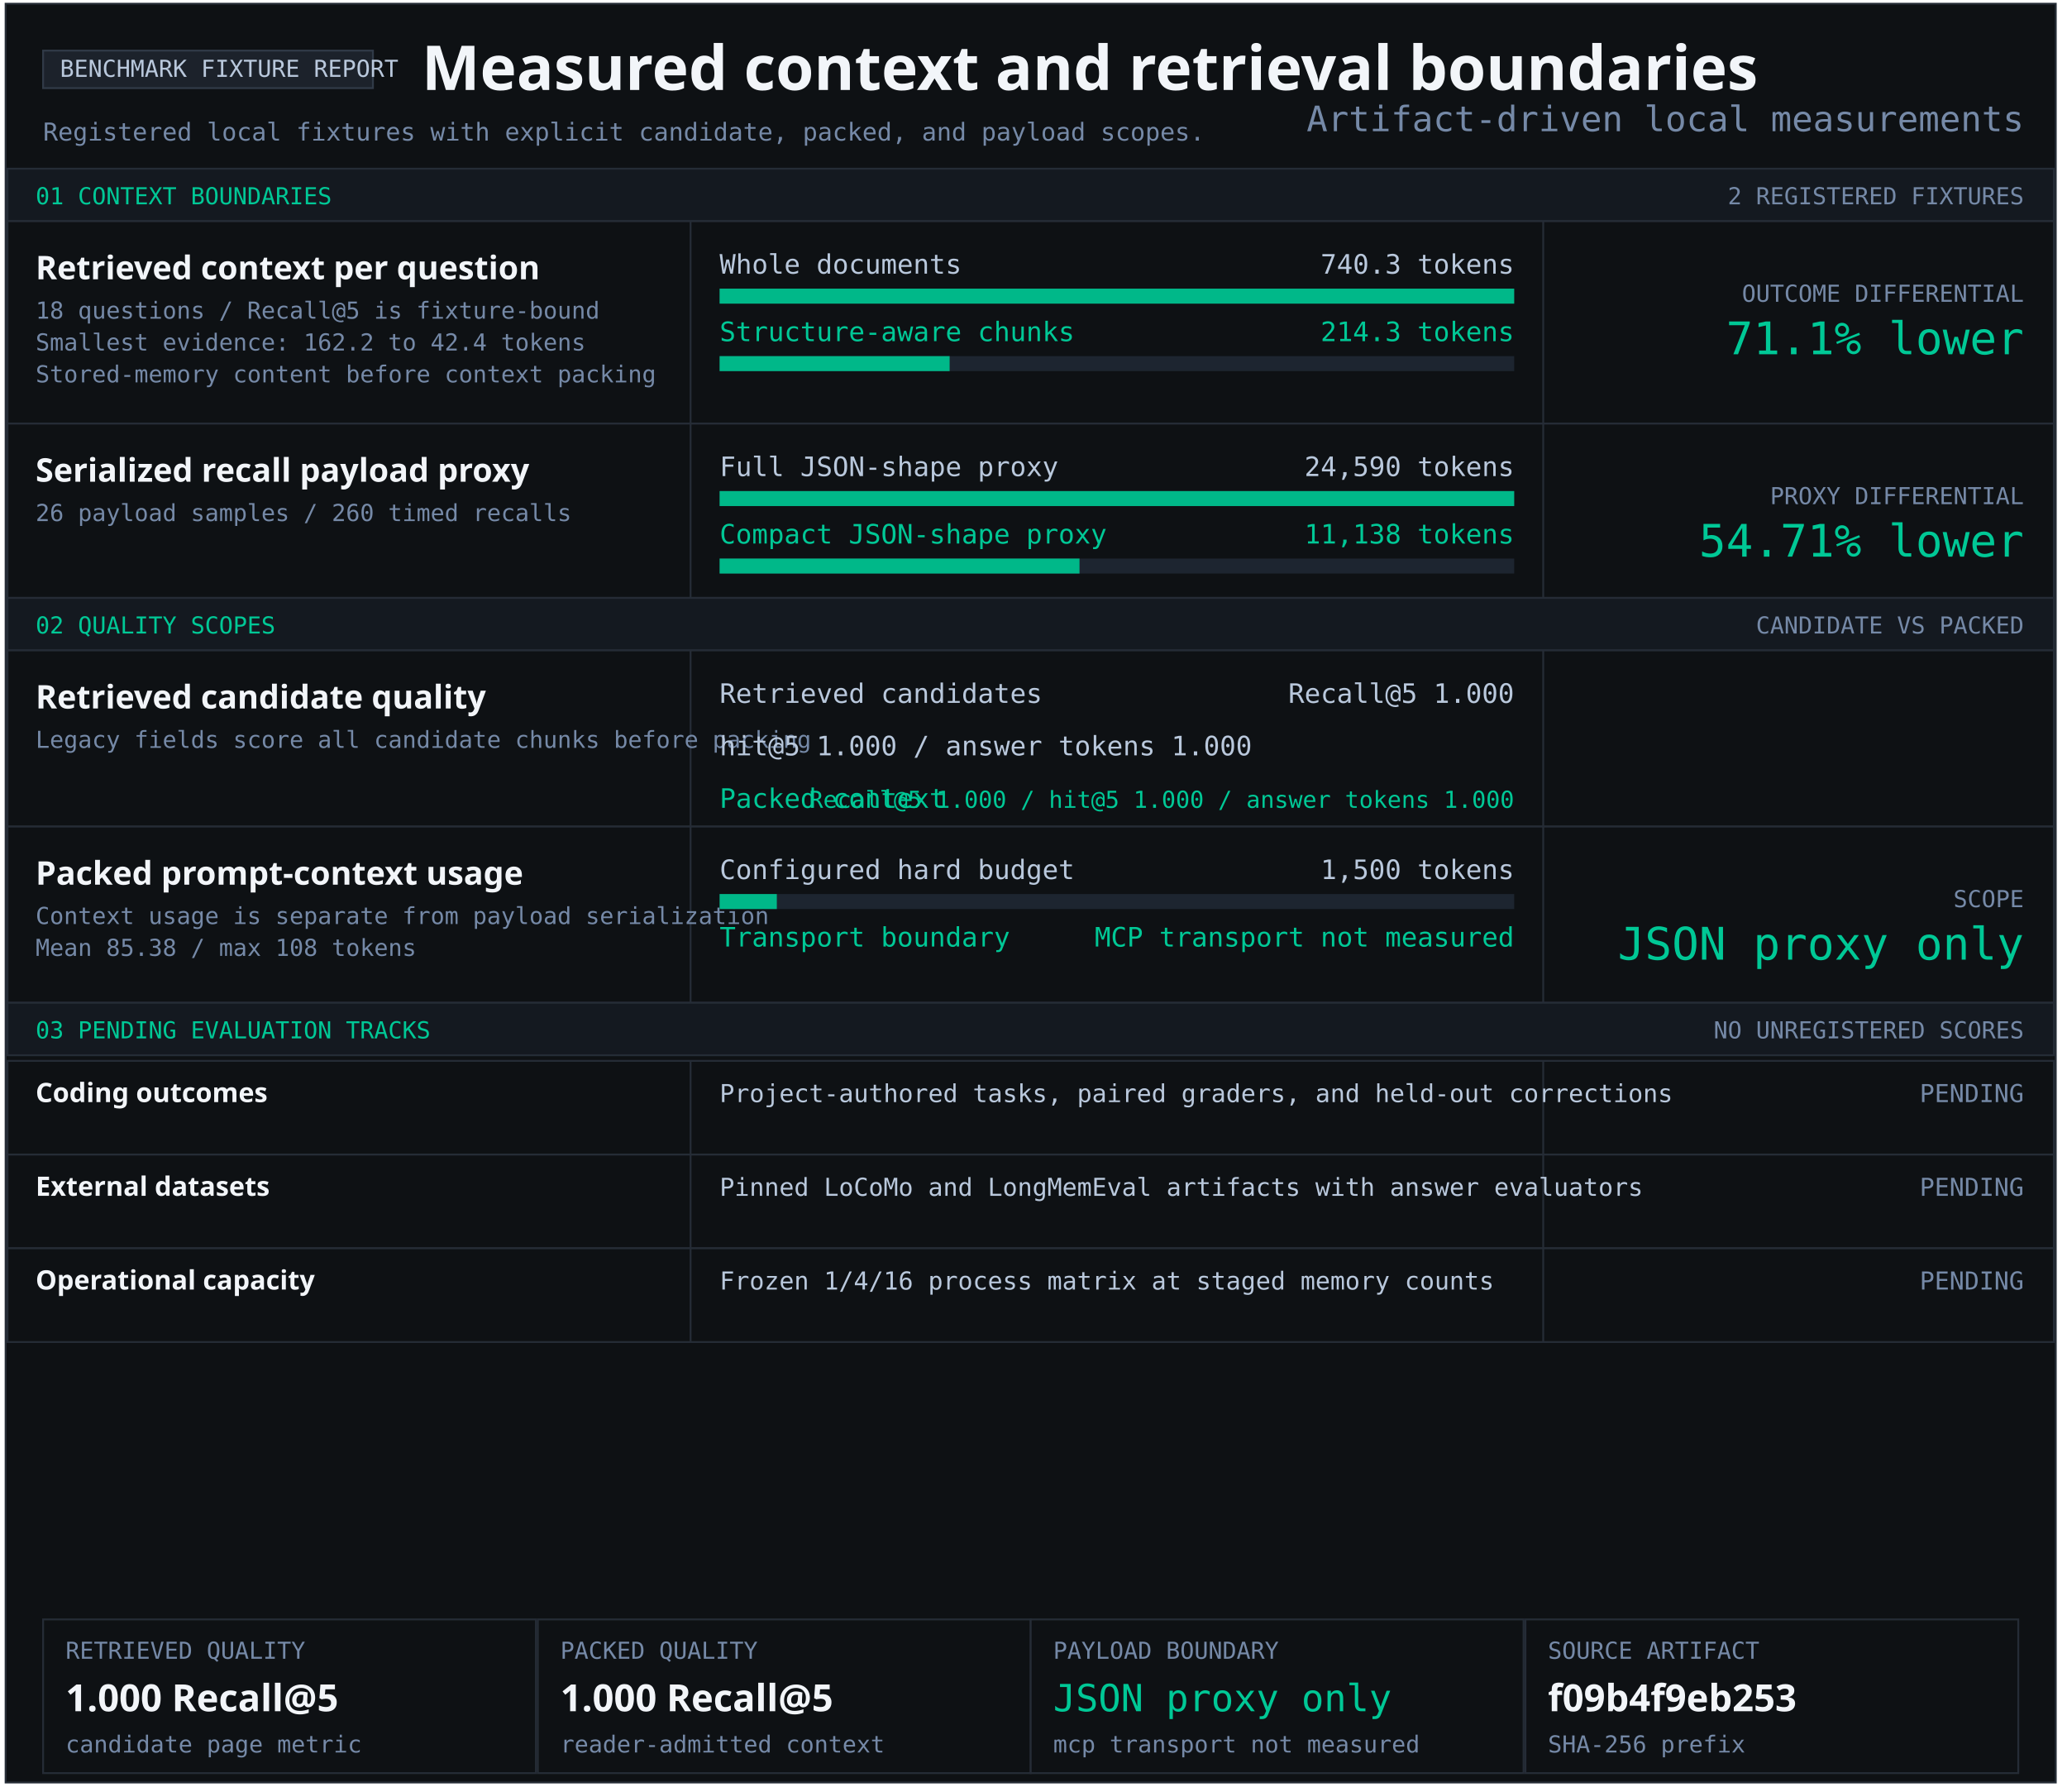
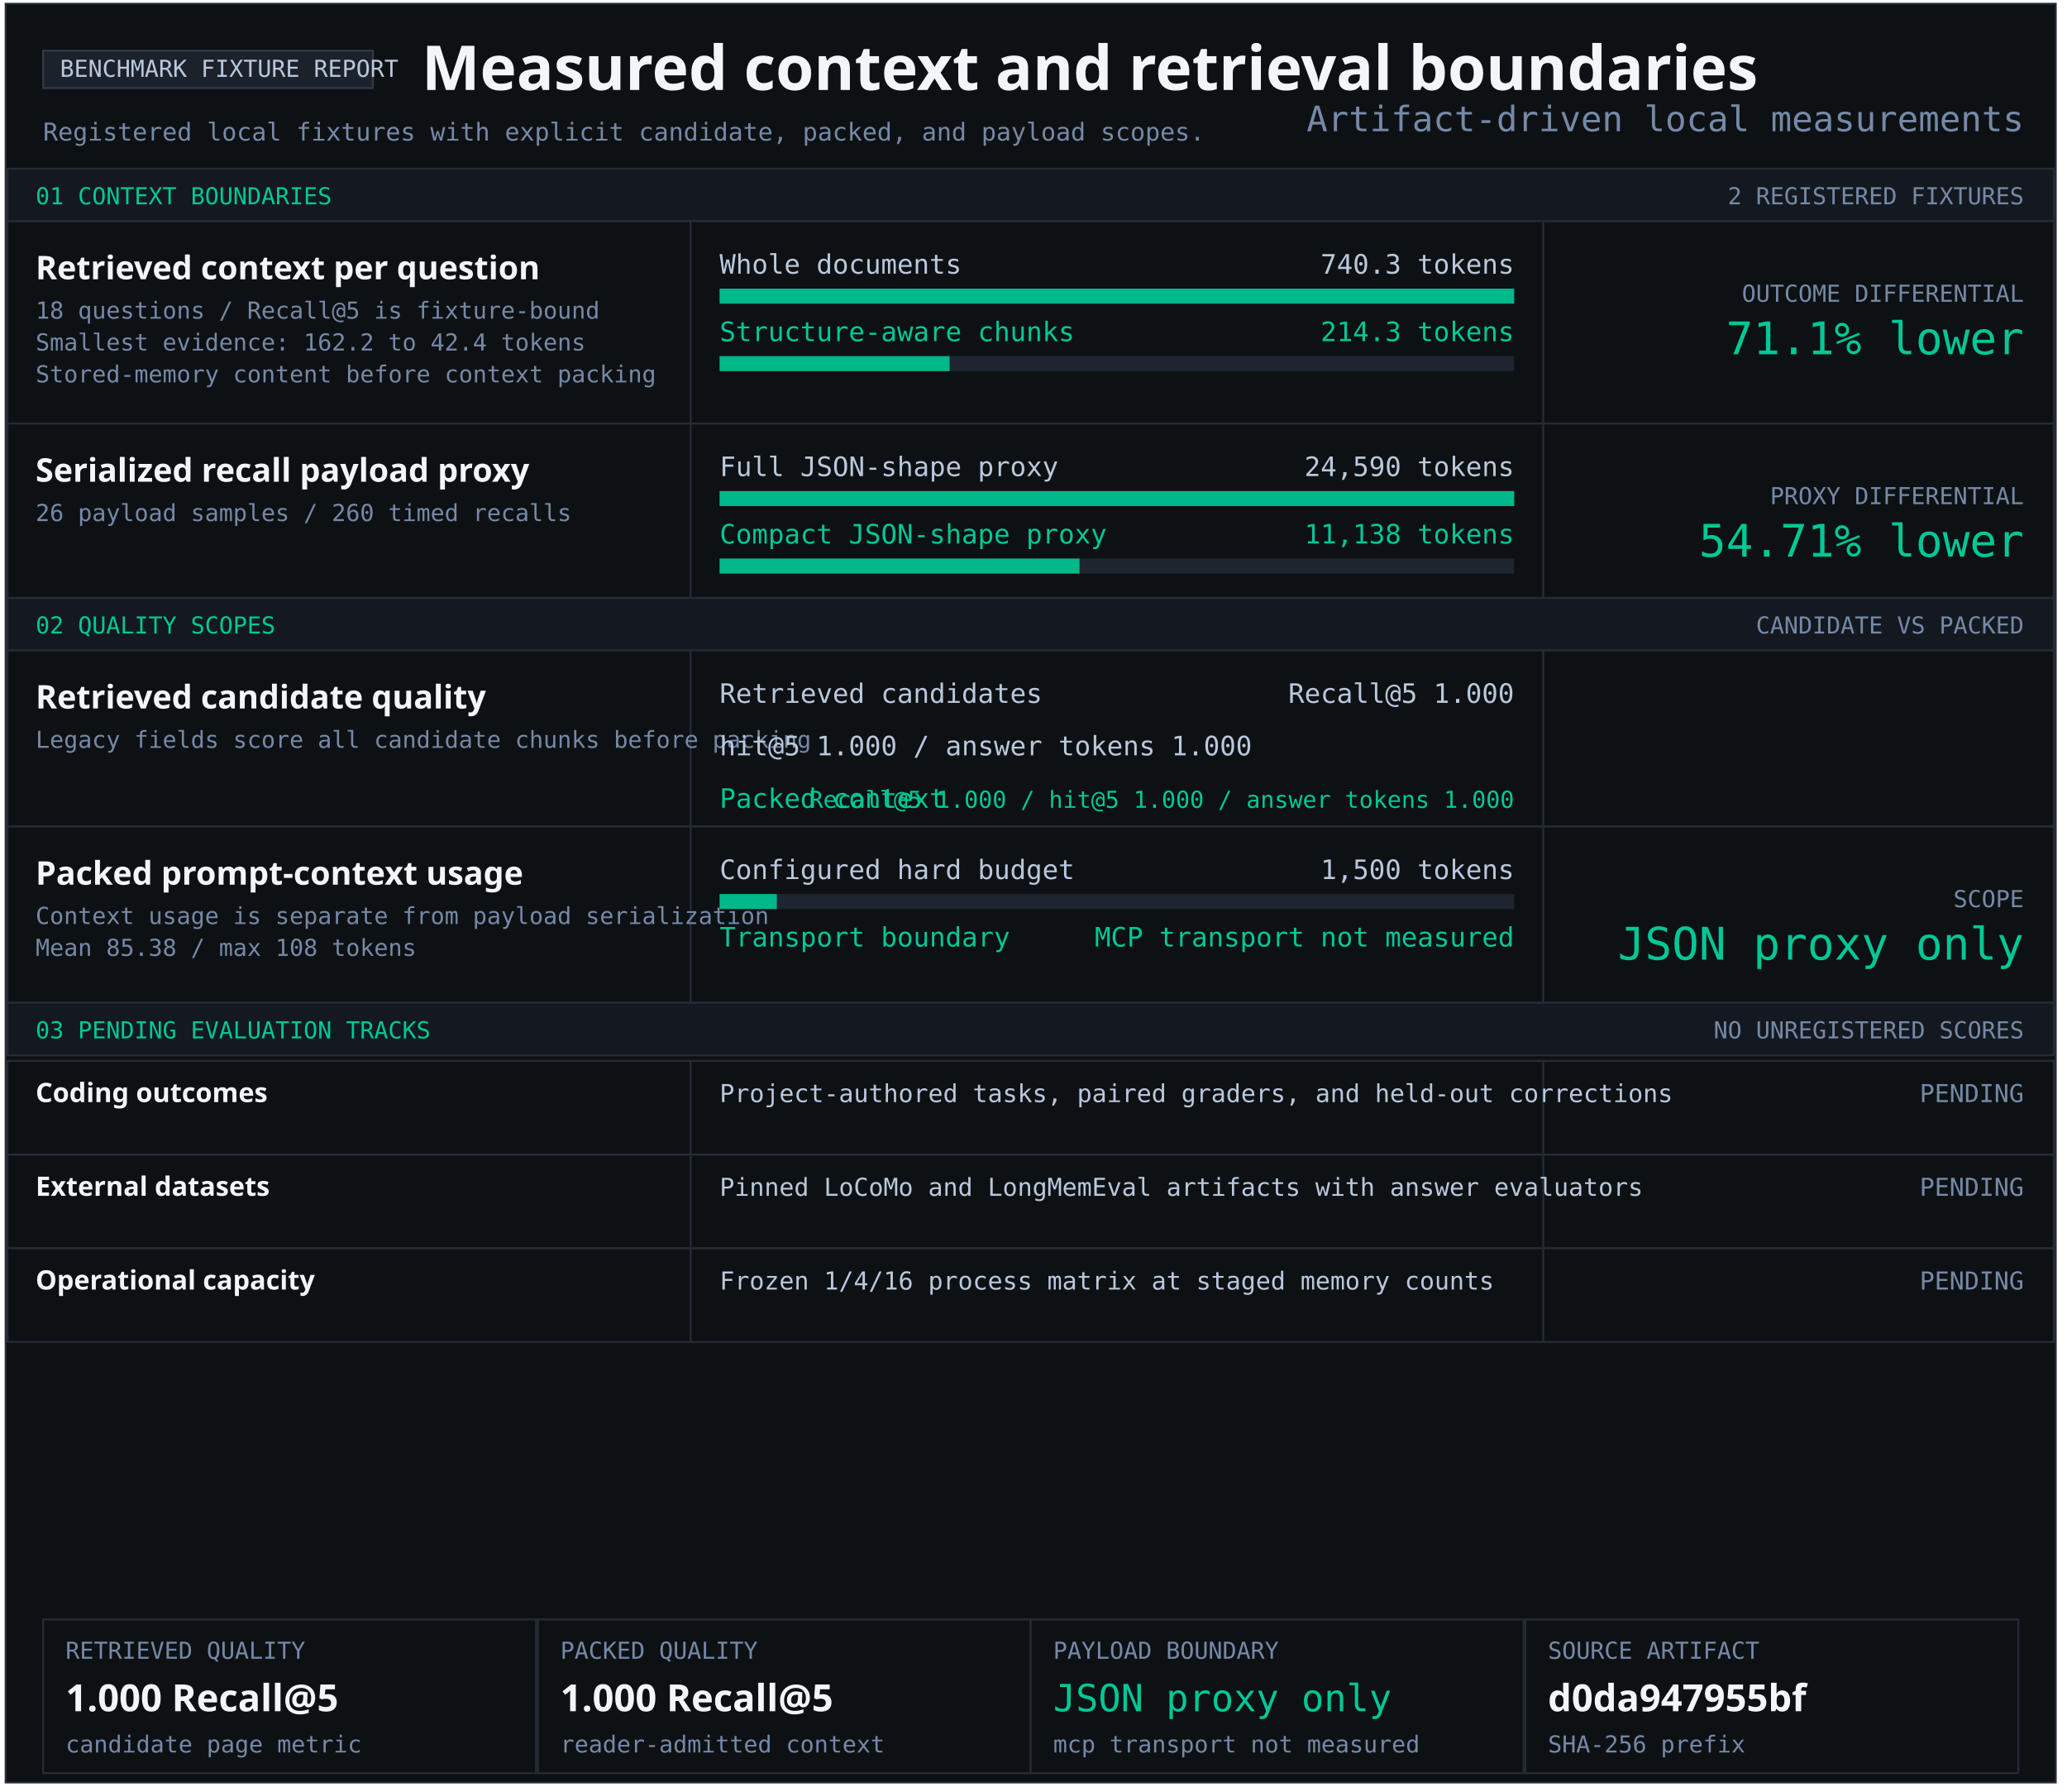
<svg xmlns="http://www.w3.org/2000/svg" width="1103" height="956" viewBox="0 0 1103 956" role="img" aria-labelledby="title desc">
  <style>text{font-family:Consolas,monospace;fill:#b9c8dc} .heading{font-family:Segoe UI,sans-serif;font-weight:700;fill:#f2f5f9} .green{fill:#00c896}.muted{fill:#7589a7}</style>
  <rect x="3" y="2" width="1094" height="949" fill="#0e1114" stroke="#252c36" />
  <rect x="23" y="27" width="176" height="20" fill="#1c222b" stroke="#303a47" />
  <text x="32" y="41" font-size="12.5" text-anchor="start">BENCHMARK FIXTURE REPORT</text>
  <text x="225" y="48" font-size="33" class="heading" text-anchor="start">Measured context and retrieval boundaries</text>
  <text x="23" y="75" font-size="13.2" class="muted" text-anchor="start">Registered local fixtures with explicit candidate, packed, and payload scopes.</text>
  <rect x="4" y="90" width="1092" height="28" fill="#141920" stroke="#252c36" />
  <text x="19" y="109" font-size="12.5" class="green" text-anchor="start">01 CONTEXT BOUNDARIES</text>
  <text x="1080" y="109" font-size="12.5" class="muted" text-anchor="end">2 REGISTERED FIXTURES</text>
  <rect x="4" y="118" width="1092" height="108" fill="#0e1114" stroke="#252c36" />
  <rect x="368" y="118" width="1" height="108" fill="#252c36" />
  <rect x="823" y="118" width="1" height="108" fill="#252c36" />
  <g aria-label="Structure-aware chunking; 740.3 to 214.3 tokens">
    <text x="19" y="149" font-size="17.4" class="heading" text-anchor="start">Retrieved context per question</text>
    <text x="19" y="170" font-size="12.5" class="muted" text-anchor="start">18 questions / Recall@5 is fixture-bound</text>
    <text x="19" y="187" font-size="12.5" class="muted" text-anchor="start">Smallest evidence: 162.2 to 42.4 tokens</text>
    <text x="19" y="204" font-size="12.5" class="muted" text-anchor="start">Stored-memory content before context packing</text>
    <text x="384" y="146" font-size="14.3" text-anchor="start">Whole documents</text>
    <text x="808" y="146" font-size="14.3" text-anchor="end">740.3 tokens</text>
    <rect x="384" y="154" width="424" height="8" fill="#1d2530" />
    <rect x="384" y="154" width="424.00" height="8" fill="#00b889" />
    <text x="384" y="182" font-size="14.3" class="green" text-anchor="start">Structure-aware chunks</text>
    <text x="808" y="182" font-size="14.3" class="green" text-anchor="end">214.3 tokens</text>
    <rect x="384" y="190" width="424" height="8" fill="#1d2530" />
    <rect x="384" y="190" width="122.74" height="8" fill="#00b889" />
    <text x="1080" y="161" font-size="12.5" class="muted" text-anchor="end">OUTCOME DIFFERENTIAL</text>
    <text x="1080" y="189" font-size="24" class="green" text-anchor="end">71.1% lower</text>
  </g>
  <rect x="4" y="226" width="1092" height="93" fill="#0e1114" stroke="#252c36" />
  <rect x="368" y="226" width="1" height="93" fill="#252c36" />
  <rect x="823" y="226" width="1" height="93" fill="#252c36" />
  <g aria-label="Serialized JSON-shape payload proxy; 24,590 full; 11,138 compact">
    <text x="19" y="257" font-size="17.4" class="heading" text-anchor="start">Serialized recall payload proxy</text>
    <text x="19" y="278" font-size="12.5" class="muted" text-anchor="start">26 payload samples / 260 timed recalls</text>
    <text x="384" y="254" font-size="14.3" text-anchor="start">Full JSON-shape proxy</text>
    <text x="808" y="254" font-size="14.3" text-anchor="end">24,590 tokens</text>
    <rect x="384" y="262" width="424" height="8" fill="#1d2530" />
    <rect x="384" y="262" width="424.00" height="8" fill="#00b889" />
    <text x="384" y="290" font-size="14.3" class="green" text-anchor="start">Compact JSON-shape proxy</text>
    <text x="808" y="290" font-size="14.3" class="green" text-anchor="end">11,138 tokens</text>
    <rect x="384" y="298" width="424" height="8" fill="#1d2530" />
    <rect x="384" y="298" width="192.05" height="8" fill="#00b889" />
    <text x="1080" y="269" font-size="12.5" class="muted" text-anchor="end">PROXY DIFFERENTIAL</text>
    <text x="1080" y="297" font-size="24" class="green" text-anchor="end">54.71% lower</text>
  </g>
  <rect x="4" y="319" width="1092" height="28" fill="#141920" stroke="#252c36" />
  <text x="19" y="338" font-size="12.5" class="green" text-anchor="start">02 QUALITY SCOPES</text>
  <text x="1080" y="338" font-size="12.5" class="muted" text-anchor="end">CANDIDATE VS PACKED</text>
  <rect x="4" y="347" width="1092" height="94" fill="#0e1114" stroke="#252c36" />
  <rect x="368" y="347" width="1" height="94" fill="#252c36" />
  <rect x="823" y="347" width="1" height="94" fill="#252c36" />
  <g aria-label="Retrieved candidate quality and packed context quality">
    <text x="19" y="378" font-size="17.4" class="heading" text-anchor="start">Retrieved candidate quality</text>
    <text x="19" y="399" font-size="12.5" class="muted" text-anchor="start">Legacy fields score all candidate chunks before packing</text>
    <text x="384" y="375" font-size="14.3" text-anchor="start">Retrieved candidates</text>
    <text x="808" y="375" font-size="14.3" text-anchor="end">Recall@5 1.000</text>
    <text x="384" y="403" font-size="14.3" text-anchor="start">hit@5 1.000 / answer tokens 1.000</text>
    <text x="384" y="431" font-size="14.3" class="green" text-anchor="start">Packed context</text>
    <text x="808" y="431" font-size="12.5" class="green" text-anchor="end">Recall@5 1.000 / hit@5 1.000 / answer tokens 1.000</text>
  </g>
  <rect x="4" y="441" width="1092" height="94" fill="#0e1114" stroke="#252c36" />
  <rect x="368" y="441" width="1" height="94" fill="#252c36" />
  <rect x="823" y="441" width="1" height="94" fill="#252c36" />
  <text x="19" y="472" font-size="17.4" class="heading" text-anchor="start">Packed prompt-context usage</text>
  <text x="19" y="493" font-size="12.5" class="muted" text-anchor="start">Context usage is separate from payload serialization</text>
  <text x="19" y="510" font-size="12.5" class="muted" text-anchor="start">Mean 85.38 / max 108 tokens</text>
  <text x="384" y="469" font-size="14.3" text-anchor="start">Configured hard budget</text>
  <text x="808" y="469" font-size="14.3" text-anchor="end">1,500 tokens</text>
  <rect x="384" y="477" width="424" height="8" fill="#1d2530" />
  <rect x="384" y="477" width="30.53" height="8" fill="#00b889" />
  <text x="384" y="505" font-size="14.3" class="green" text-anchor="start">Transport boundary</text>
  <text x="808" y="505" font-size="14.3" class="green" text-anchor="end">MCP transport not measured</text>
  <text x="1080" y="484" font-size="12.5" class="muted" text-anchor="end">SCOPE</text>
  <text x="1080" y="512" font-size="24" class="green" text-anchor="end">JSON proxy only</text>
  <rect x="4" y="535" width="1092" height="28" fill="#141920" stroke="#252c36" />
  <text x="19" y="554" font-size="12.5" class="green" text-anchor="start">03 PENDING EVALUATION TRACKS</text>
  <text x="1080" y="554" font-size="12.5" class="muted" text-anchor="end">NO UNREGISTERED SCORES</text>
  <rect x="4" y="566" width="1092" height="50" fill="#0e1114" stroke="#252c36" />
  <rect x="368" y="566" width="1" height="50" fill="#252c36" />
  <rect x="823" y="566" width="1" height="50" fill="#252c36" />
  <text x="19" y="588" font-size="14.3" class="heading" text-anchor="start">Coding outcomes</text>
  <text x="384" y="588" font-size="13.2" text-anchor="start">Project-authored tasks, paired graders, and held-out corrections</text>
  <text x="1080" y="588" font-size="13.2" class="muted" text-anchor="end">PENDING</text>
  <rect x="4" y="616" width="1092" height="50" fill="#0e1114" stroke="#252c36" />
  <rect x="368" y="616" width="1" height="50" fill="#252c36" />
  <rect x="823" y="616" width="1" height="50" fill="#252c36" />
  <text x="19" y="638" font-size="14.3" class="heading" text-anchor="start">External datasets</text>
  <text x="384" y="638" font-size="13.2" text-anchor="start">Pinned LoCoMo and LongMemEval artifacts with answer evaluators</text>
  <text x="1080" y="638" font-size="13.2" class="muted" text-anchor="end">PENDING</text>
  <rect x="4" y="666" width="1092" height="50" fill="#0e1114" stroke="#252c36" />
  <rect x="368" y="666" width="1" height="50" fill="#252c36" />
  <rect x="823" y="666" width="1" height="50" fill="#252c36" />
  <text x="19" y="688" font-size="14.3" class="heading" text-anchor="start">Operational capacity</text>
  <text x="384" y="688" font-size="13.2" text-anchor="start">Frozen 1/4/16 process matrix at staged memory counts</text>
  <text x="1080" y="688" font-size="13.2" class="muted" text-anchor="end">PENDING</text>
  <rect x="23" y="864" width="263" height="82" fill="#0e1114" stroke="#252c36" />
  <text x="35" y="885" font-size="12.5" class="muted" text-anchor="start">RETRIEVED QUALITY</text>
  <text x="35" y="913" font-size="20" class="heading" text-anchor="start">1.000 Recall@5</text>
  <text x="35" y="935" font-size="12.5" class="muted" text-anchor="start">candidate page metric</text>
  <rect x="287" y="864" width="263" height="82" fill="#0e1114" stroke="#252c36" />
  <text x="299" y="885" font-size="12.5" class="muted" text-anchor="start">PACKED QUALITY</text>
  <text x="299" y="913" font-size="20" class="heading" text-anchor="start">1.000 Recall@5</text>
  <text x="299" y="935" font-size="12.5" class="muted" text-anchor="start">reader-admitted context</text>
  <rect x="550" y="864" width="263" height="82" fill="#0e1114" stroke="#252c36" />
  <text x="562" y="885" font-size="12.5" class="muted" text-anchor="start">PAYLOAD BOUNDARY</text>
  <text x="562" y="913" font-size="20" class="green" text-anchor="start">JSON proxy only</text>
  <text x="562" y="935" font-size="12.5" class="muted" text-anchor="start">mcp transport not measured</text>
  <rect x="814" y="864" width="263" height="82" fill="#0e1114" stroke="#252c36" />
  <text x="826" y="885" font-size="12.5" class="muted" text-anchor="start">SOURCE ARTIFACT</text>
-   <text x="826" y="913" font-size="20" class="heading" text-anchor="start">f09b4f9eb253</text>
+   <text x="826" y="913" font-size="20" class="heading" text-anchor="start">d0da947955bf</text>
  <text x="826" y="935" font-size="12.5" class="muted" text-anchor="start">SHA-256 prefix</text>
  <text x="1080" y="70" font-size="18.7" class="muted" text-anchor="end">Artifact-driven local measurements</text>
</svg>
